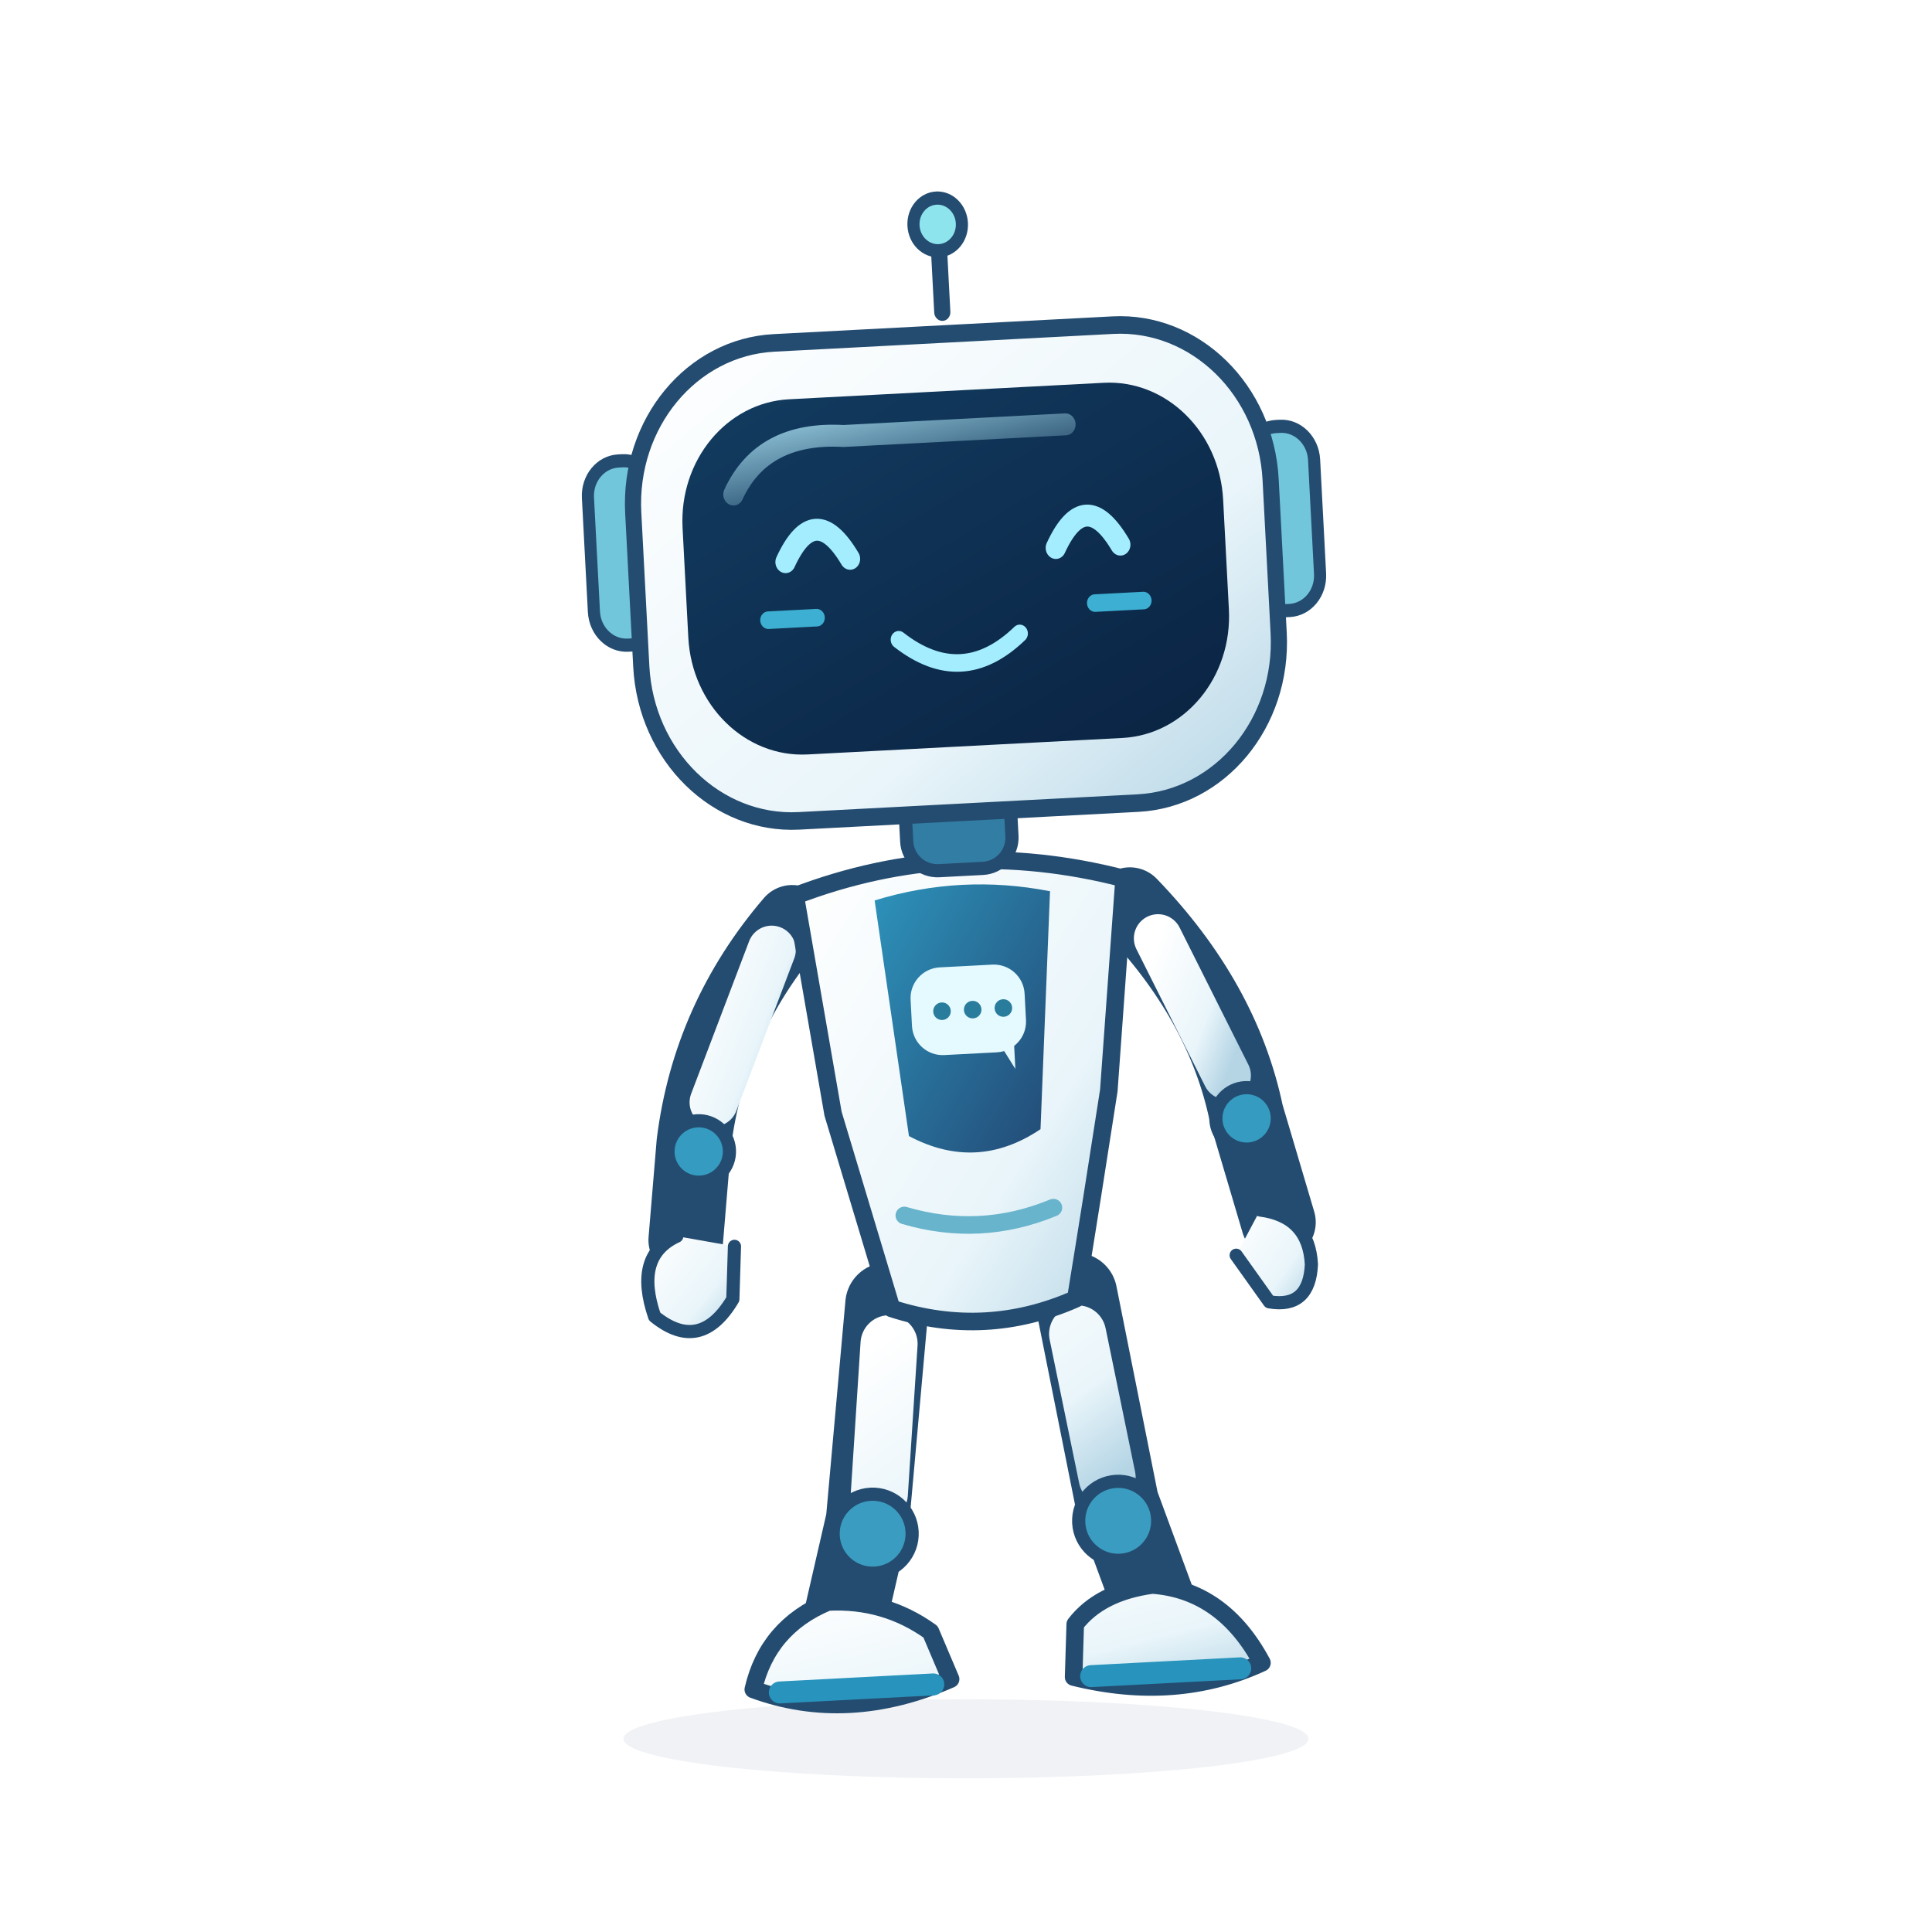
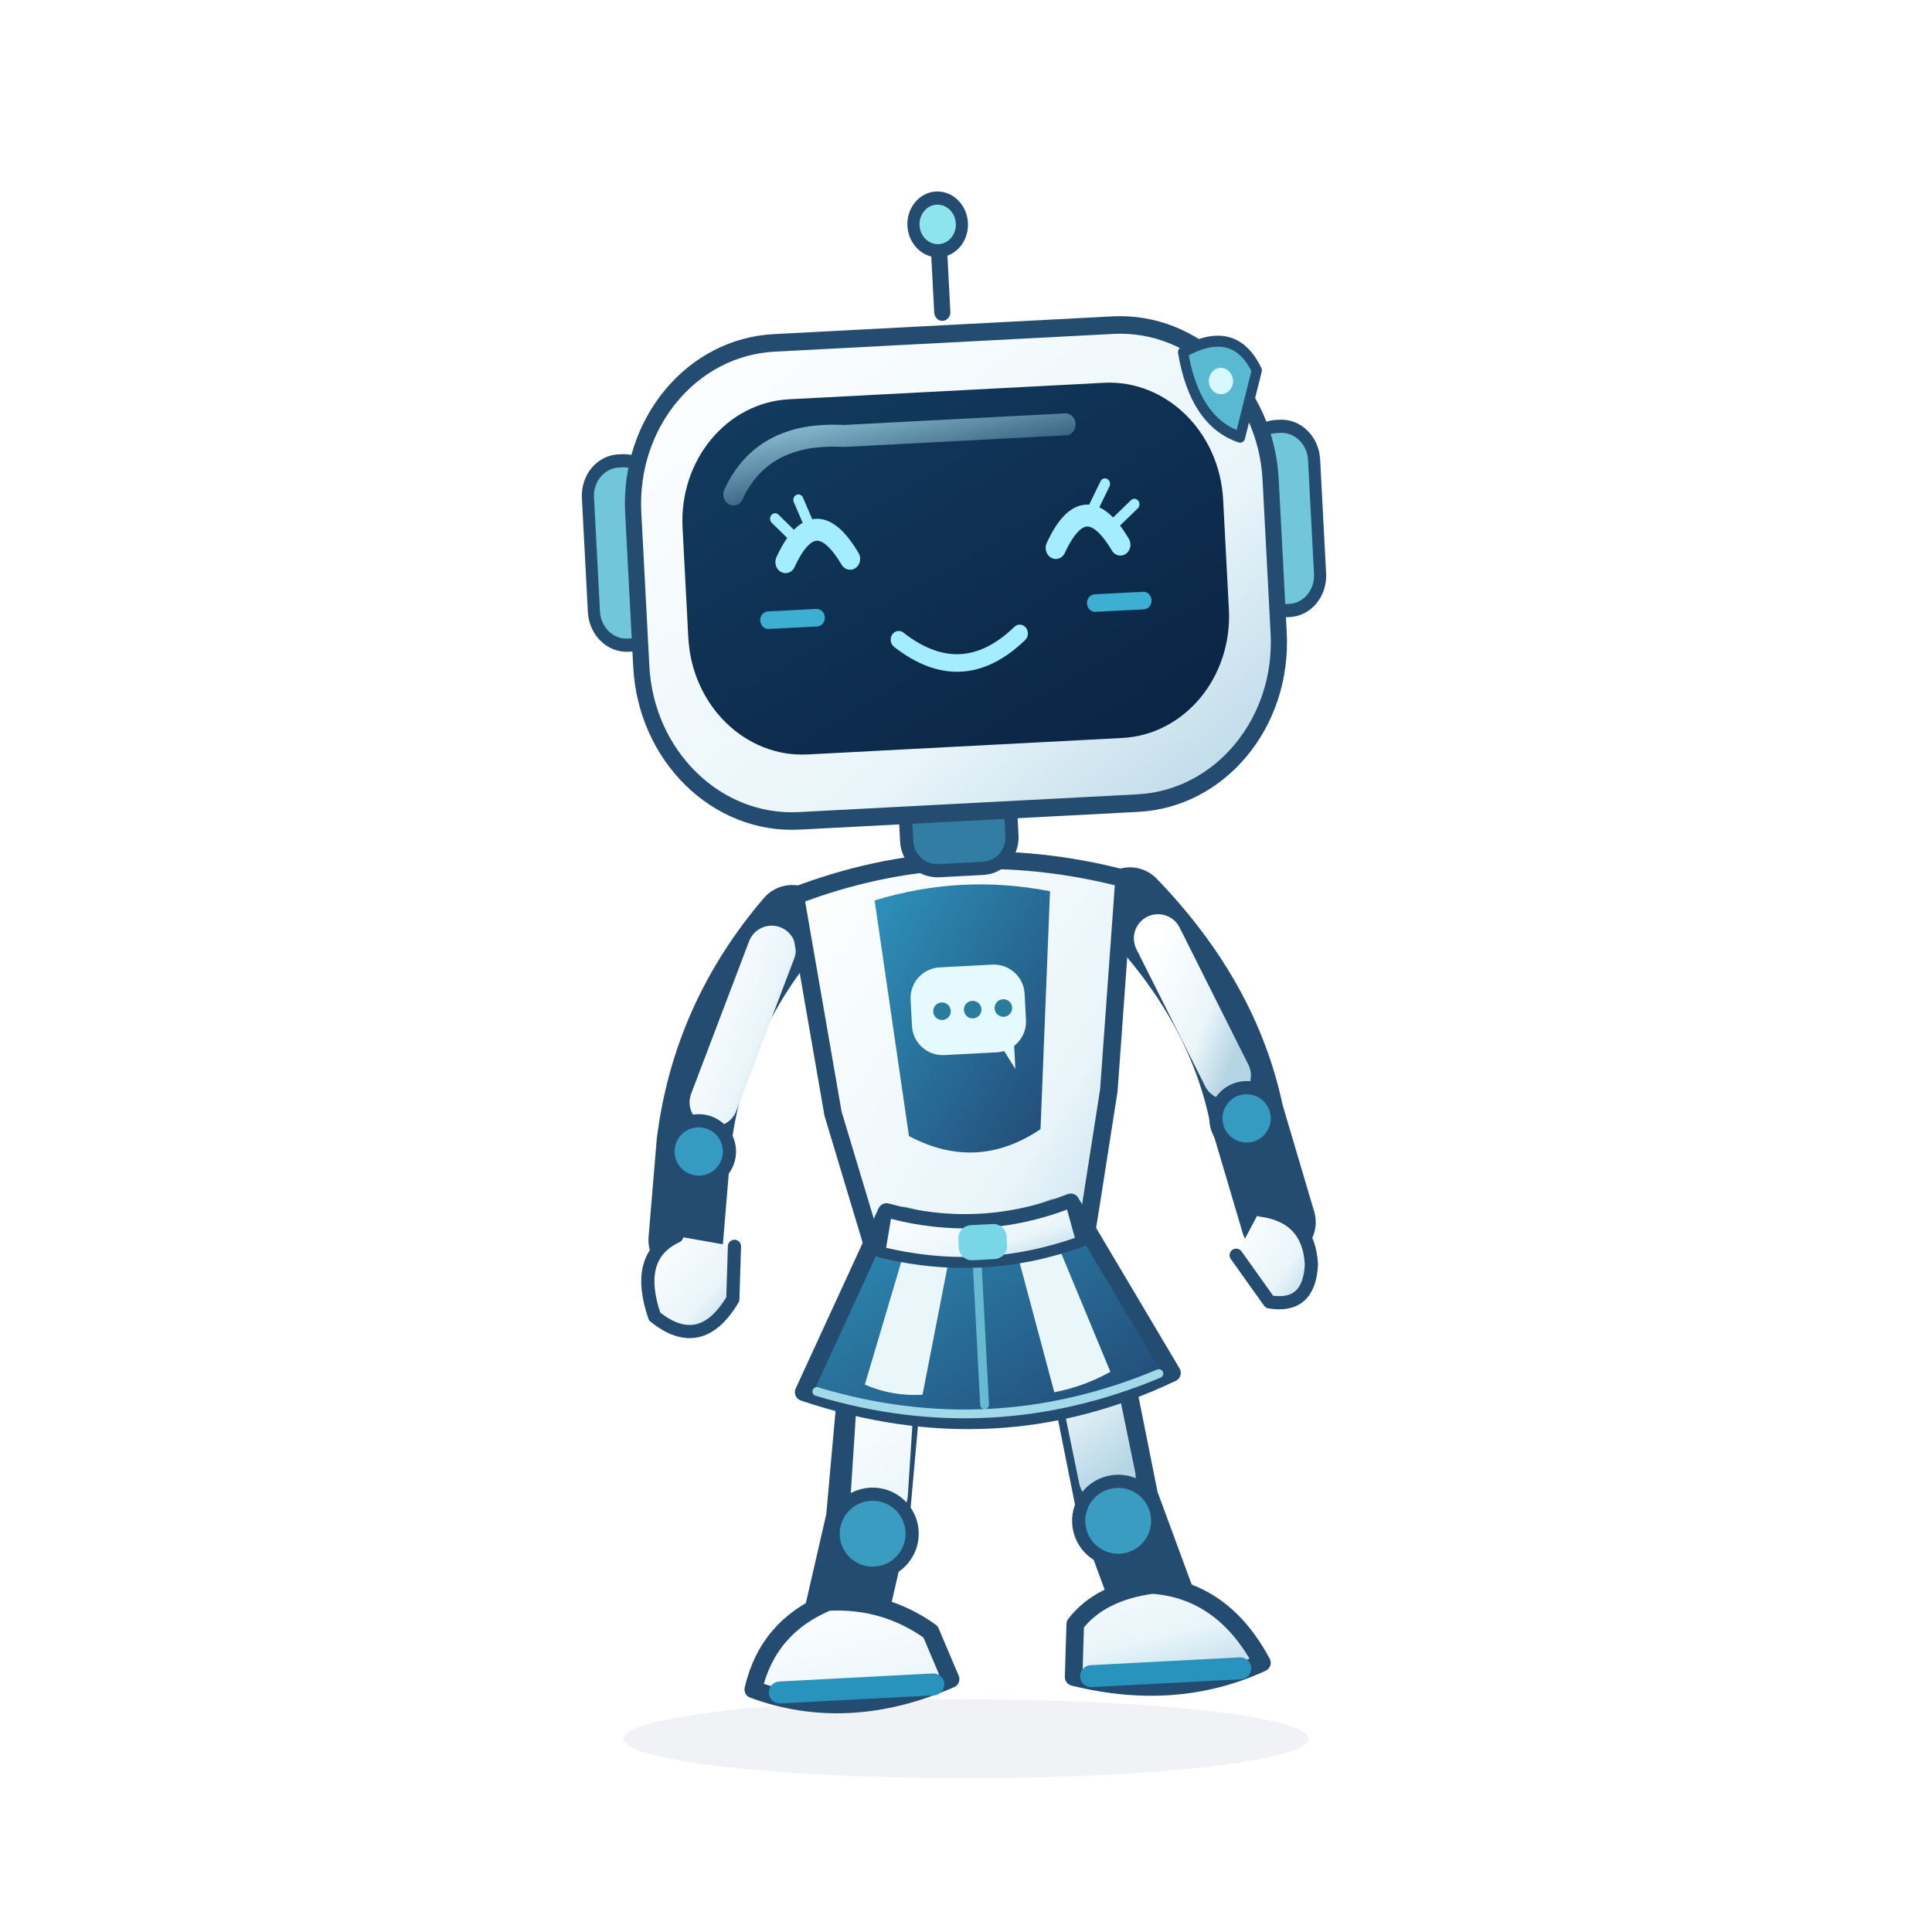
<svg xmlns="http://www.w3.org/2000/svg" width="440" height="440" viewBox="0 0 440 440">
  <defs>
    <linearGradient id="shell" x1="0" y1="0" x2="1" y2="1">
      <stop stop-color="#ffffff" />
      <stop offset=".65" stop-color="#e9f5fa" />
      <stop offset="1" stop-color="#b5d5e5" />
    </linearGradient>
    <linearGradient id="blue" x1="0" y1="0" x2="1" y2="1">
      <stop stop-color="#2d92ba" />
      <stop offset="1" stop-color="#224773" />
    </linearGradient>
    <linearGradient id="visor" x2=".8" y2="1">
      <stop stop-color="#123c60" />
      <stop offset="1" stop-color="#0b2545" />
    </linearGradient>
    <linearGradient id="shine" x2="1" y2="1">
      <stop stop-color="#b7efff" stop-opacity=".7" />
      <stop offset="1" stop-color="#b7efff" stop-opacity="0" />
    </linearGradient>
  </defs>
  <ellipse cx="220" cy="396" rx="78" ry="9" fill="#153e6410" />
  <g transform="rotate(-3 220 220)" stroke-linecap="round" stroke-linejoin="round">
    <path d="M198 296L191 345 183 373M241 296L248 344 257 373" fill="none" stroke="#244c70" stroke-width="19" />
    <path d="M198 305L194 339M241 305L246 338" fill="none" stroke="url(#shell)" stroke-width="13" />
    <circle cx="192" cy="348" r="9" fill="#3b9cc1" stroke="#244c70" stroke-width="3" />
    <circle cx="248" cy="348" r="9" fill="#3b9cc1" stroke="#244c70" stroke-width="3" />
    <path d="M181 363Q167 368 163 382Q184 391 208 382L204 371Q194 363 181 363ZM255 363Q271 365 279 382Q259 390 236 383L237 371Q243 364 255 363Z" fill="url(#shell)" stroke="#244c70" stroke-width="4" />
    <path d="M169 383L204 383M240 383L274 383" stroke="#2893bc" stroke-width="5" />
    <path d="M181 208Q161 229 156 257L153 279" fill="none" stroke="#244c70" stroke-width="17" />
    <path d="M176 214L161 248" fill="none" stroke="url(#shell)" stroke-width="11" />
    <circle cx="157" cy="259" r="7" fill="#359bc0" stroke="#244c70" stroke-width="3" />
    <path d="M258 208Q278 231 282 257L288 282" fill="none" stroke="#244c70" stroke-width="17" />
    <path d="M264 216L278 248" fill="none" stroke="url(#shell)" stroke-width="11" />
    <circle cx="282" cy="258" r="7" fill="#359bc0" stroke="#244c70" stroke-width="3" />
    <path d="M151 278Q141 282 145 296Q155 305 163 293L164 281" fill="url(#shell)" stroke="#244c70" stroke-width="3" />
    <path d="M284 279Q295 281 295 292Q294 302 285 300L278 289" fill="url(#shell)" stroke="#244c70" stroke-width="3" />
    <path d="M182 202Q219 190 257 202L251 250Q246 274 241 297Q220 305 199 297L188 252Z" fill="url(#shell)" stroke="#244c70" stroke-width="4" />
    <path d="M200 204Q220 199 240 204L235 258Q220 267 205 258Z" fill="url(#blue)" />
    <path d="M203 276Q220 282 237 276" fill="none" stroke="#67b4cc" stroke-width="4" />
    <rect x="207" y="220" width="26" height="20" rx="7" fill="#e4faff" />
    <path d="M225 235L230 244 230 234" fill="#e4faff" />
    <circle cx="214" cy="230" r="2" fill="#2a7c9d" />
    <circle cx="221" cy="230" r="2" fill="#2a7c9d" />
    <circle cx="228" cy="230" r="2" fill="#2a7c9d" />
+     <g aria-label="Falda azul plisada">
+       <path d="M199 275Q220 282 241 275L262 315Q221 332 178 315Z" fill="url(#blue)" stroke="#244c70" stroke-width="4" />
+       <path d="M203 283L192 314Q198 317 205 317L213 285M228 285L235 318Q242 317 248 314L237 283" fill="#e9f7fb" />
+       <path d="M219 285V320" stroke="#68bad1" stroke-width="2" />
+       <path d="M199 275Q220 282 241 275L243 284Q220 291 197 284Z" fill="url(#shell)" stroke="#244c70" stroke-width="2.5" />
+       <rect x="215" y="279" width="11" height="8" rx="3" fill="#78d6e7" />
+       <path d="M181 315Q220 329 259 315" fill="none" stroke="#a1d9e9" stroke-width="2" />
+     </g>
    <rect x="208" y="179" width="24" height="19" rx="7" fill="#327da4" stroke="#244c70" stroke-width="3" />
    <g transform="translate(20 0) scale(.92 1)">
      <rect x="130" y="101" width="17" height="42" rx="8" fill="#72c6db" stroke="#244c70" stroke-width="3" />
      <rect x="293" y="101" width="17" height="42" rx="8" fill="#72c6db" stroke="#244c70" stroke-width="3" />
      <path d="M220 71V57" stroke="#244c70" stroke-width="4" />
      <circle cx="220" cy="51" r="6" fill="#8de4ed" stroke="#244c70" stroke-width="3" />
      <rect x="141" y="76" width="158" height="109" rx="37" fill="url(#shell)" stroke="#244c70" stroke-width="4" />
+       <path d="M279 83Q292 77 297 88L292 103Q281 99 279 83Z" fill="#58b9d0" stroke="#244c70" stroke-width="2.5" />
+       <circle cx="288" cy="90" r="3" fill="#d8f8ff" />
      <rect x="153" y="89" width="134" height="81" rx="28" fill="url(#visor)" />
      <path d="M166 110Q174 96 194 98L249 98" fill="none" stroke="url(#shine)" stroke-width="5" />
+       <path d="M180 120L176 116M184 117L182 112M255 117L258 112M260 121L265 117" fill="none" stroke="#a4edff" stroke-width="2.5" />
      <path d="M178 126Q186 112 194 126M245 126Q253 112 261 126" fill="none" stroke="#a4edff" stroke-width="5" />
      <path d="M205 145Q220 157 235 145" fill="none" stroke="#a4edff" stroke-width="4" />
      <path d="M173 139H185M254 139H266" stroke="#3cafd2" stroke-width="4" />
    </g>
  </g>
</svg>
